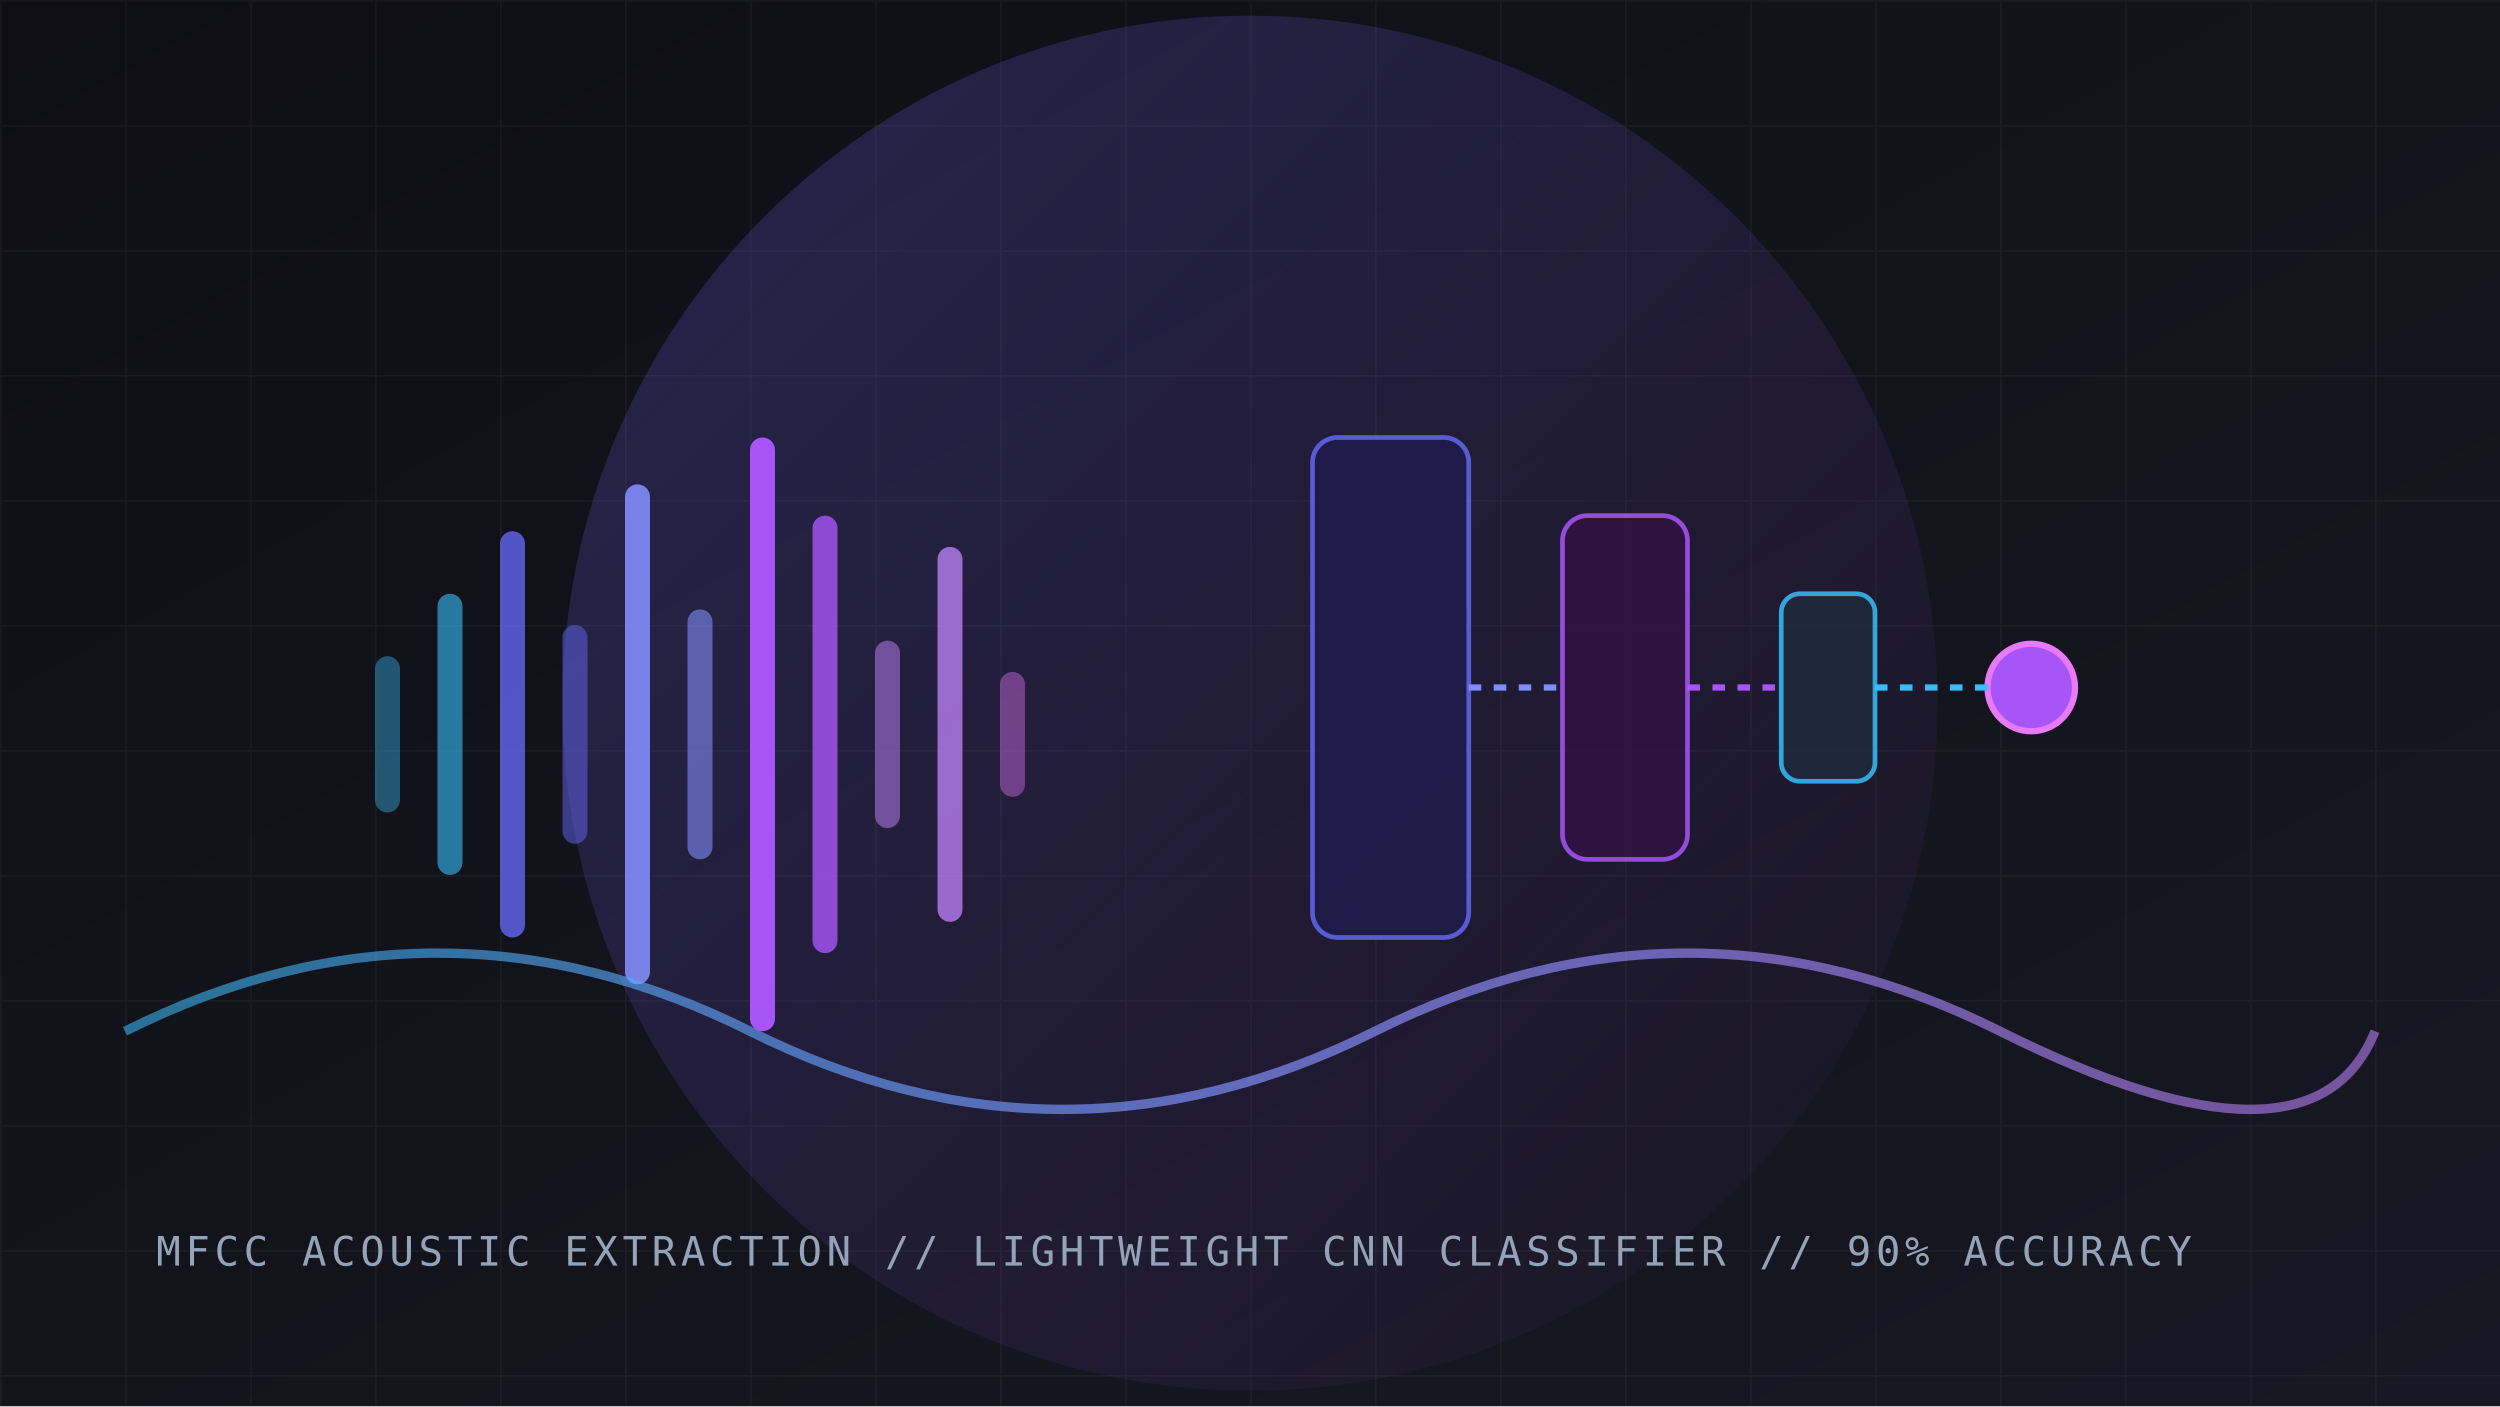
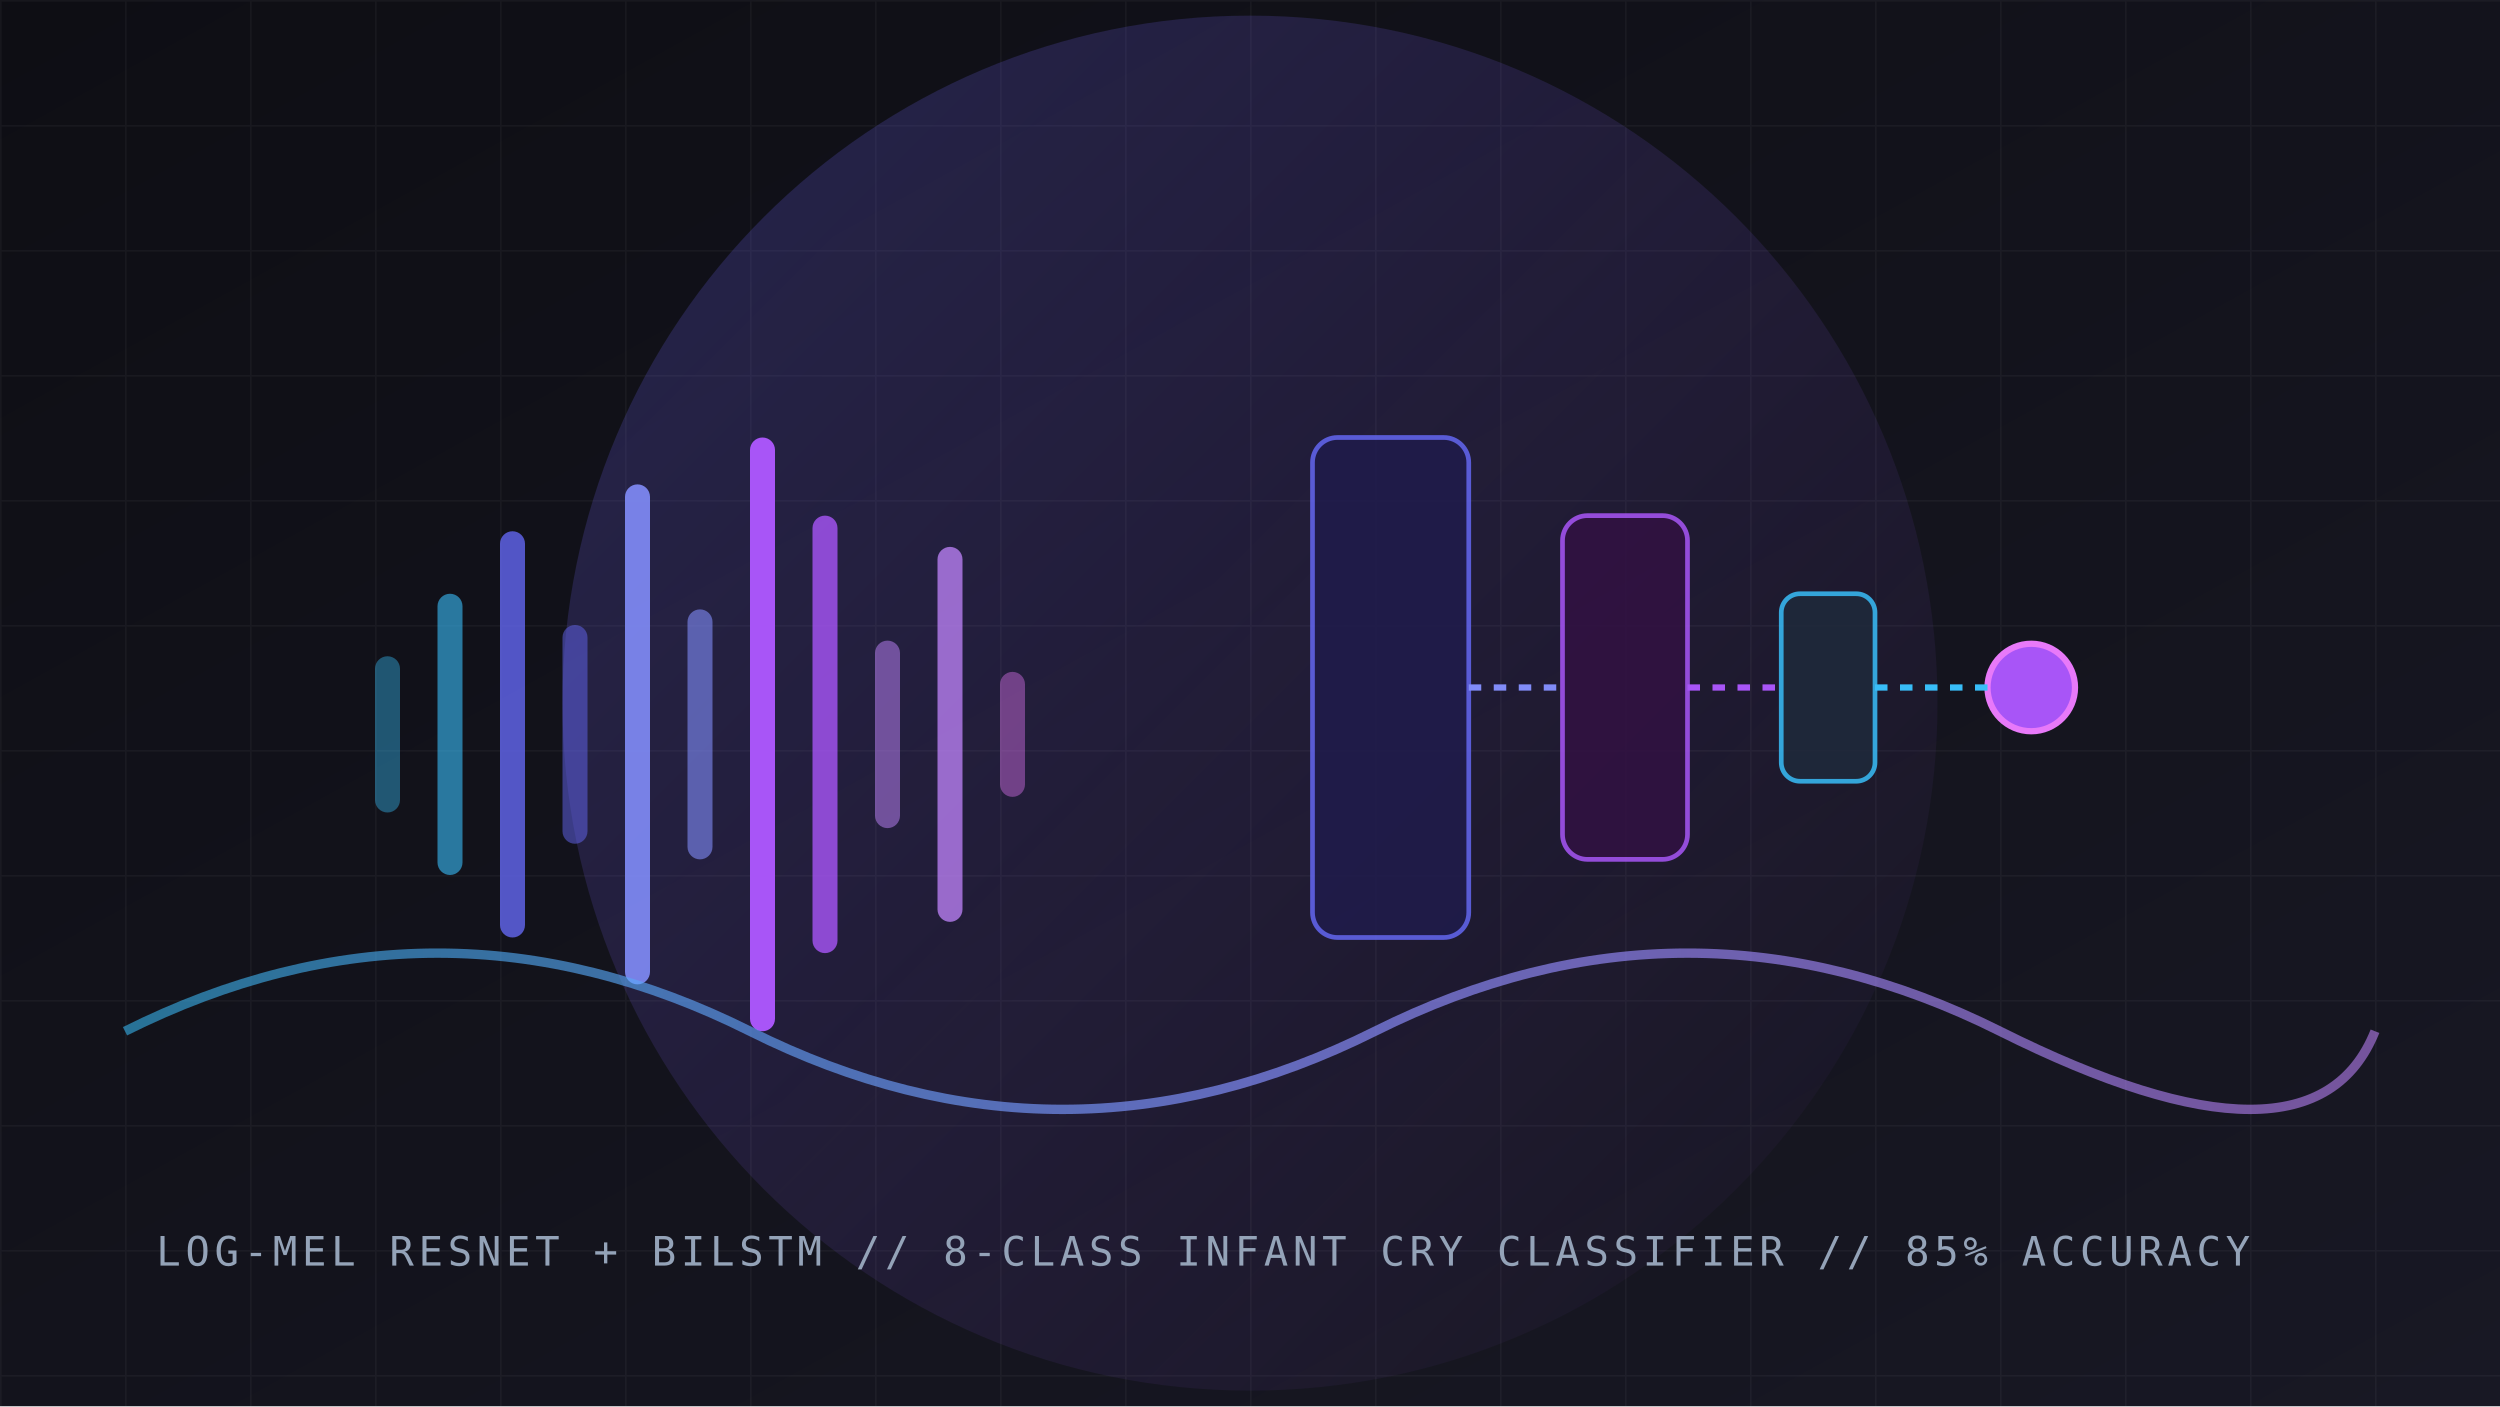
<svg xmlns="http://www.w3.org/2000/svg" viewBox="0 0 800 450" width="100%" height="100%">
  <defs>
    <linearGradient id="bgGrad" x1="0%" y1="0%" x2="100%" y2="100%">
      <stop offset="0%" stop-color="#0e0e14" />
      <stop offset="100%" stop-color="#181824" />
    </linearGradient>
    <linearGradient id="waveGrad" x1="0%" y1="0%" x2="100%" y2="0%">
      <stop offset="0%" stop-color="#38bdf8" stop-opacity="0.8" />
      <stop offset="50%" stop-color="#818cf8" stop-opacity="1" />
      <stop offset="100%" stop-color="#c084fc" stop-opacity="0.8" />
    </linearGradient>
    <linearGradient id="glowGrad" x1="0%" y1="0%" x2="100%" y2="100%">
      <stop offset="0%" stop-color="#6366f1" stop-opacity="0.25" />
      <stop offset="100%" stop-color="#a855f7" stop-opacity="0" />
    </linearGradient>
    <pattern id="grid" width="40" height="40" patternUnits="userSpaceOnUse">
      <path d="M 40 0 L 0 0 0 40" fill="none" stroke="rgba(255, 255, 255, 0.04)" stroke-width="1" />
    </pattern>
  </defs>
  <rect width="800" height="450" fill="url(#bgGrad)" />
  <rect width="800" height="450" fill="url(#grid)" />
  <circle cx="400" cy="225" r="220" fill="url(#glowGrad)" />
  <g transform="translate(100, 180)">
    <rect x="20" y="30" width="8" height="50" rx="4" fill="#38bdf8" opacity="0.4" />
    <rect x="40" y="10" width="8" height="90" rx="4" fill="#38bdf8" opacity="0.6" />
    <rect x="60" y="-10" width="8" height="130" rx="4" fill="#6366f1" opacity="0.8" />
    <rect x="80" y="20" width="8" height="70" rx="4" fill="#6366f1" opacity="0.5" />
    <rect x="100" y="-25" width="8" height="160" rx="4" fill="#818cf8" opacity="0.9" />
    <rect x="120" y="15" width="8" height="80" rx="4" fill="#818cf8" opacity="0.6" />
    <rect x="140" y="-40" width="8" height="190" rx="4" fill="#a855f7" opacity="1" />
    <rect x="160" y="-15" width="8" height="140" rx="4" fill="#a855f7" opacity="0.8" />
    <rect x="180" y="25" width="8" height="60" rx="4" fill="#c084fc" opacity="0.5" />
    <rect x="200" y="-5" width="8" height="120" rx="4" fill="#c084fc" opacity="0.75" />
    <rect x="220" y="35" width="8" height="40" rx="4" fill="#e879f9" opacity="0.4" />
  </g>
  <g transform="translate(420, 120)">
    <rect x="0" y="20" width="50" height="160" rx="8" fill="#1e1b4b" stroke="#6366f1" stroke-width="1.5" opacity="0.85" />
    <rect x="80" y="45" width="40" height="110" rx="8" fill="#311042" stroke="#a855f7" stroke-width="1.5" opacity="0.85" />
    <rect x="150" y="70" width="30" height="60" rx="6" fill="#1e293b" stroke="#38bdf8" stroke-width="1.5" opacity="0.85" />
    <circle cx="230" cy="100" r="14" fill="#a855f7" stroke="#e879f9" stroke-width="2" />
    <path d="M 50 100 L 80 100" stroke="#818cf8" stroke-dasharray="4,4" stroke-width="2" />
    <path d="M 120 100 L 150 100" stroke="#a855f7" stroke-dasharray="4,4" stroke-width="2" />
    <path d="M 180 100 L 216 100" stroke="#38bdf8" stroke-dasharray="4,4" stroke-width="2" />
  </g>
  <path d="M 40 330 Q 140 280, 240 330 T 440 330 T 640 330 T 760 330" fill="none" stroke="url(#waveGrad)" stroke-width="3" opacity="0.7" />
-   <text x="50" y="405" fill="#94a3b8" font-family="monospace" font-size="13" letter-spacing="1.5">MFCC ACOUSTIC EXTRACTION // LIGHTWEIGHT CNN CLASSIFIER // 90% ACCURACY</text>
+   <text x="50" y="405" fill="#94a3b8" font-family="monospace" font-size="13" letter-spacing="1.5">LOG-MEL RESNET + BILSTM // 8-CLASS INFANT CRY CLASSIFIER // 85% ACCURACY</text>
</svg>
